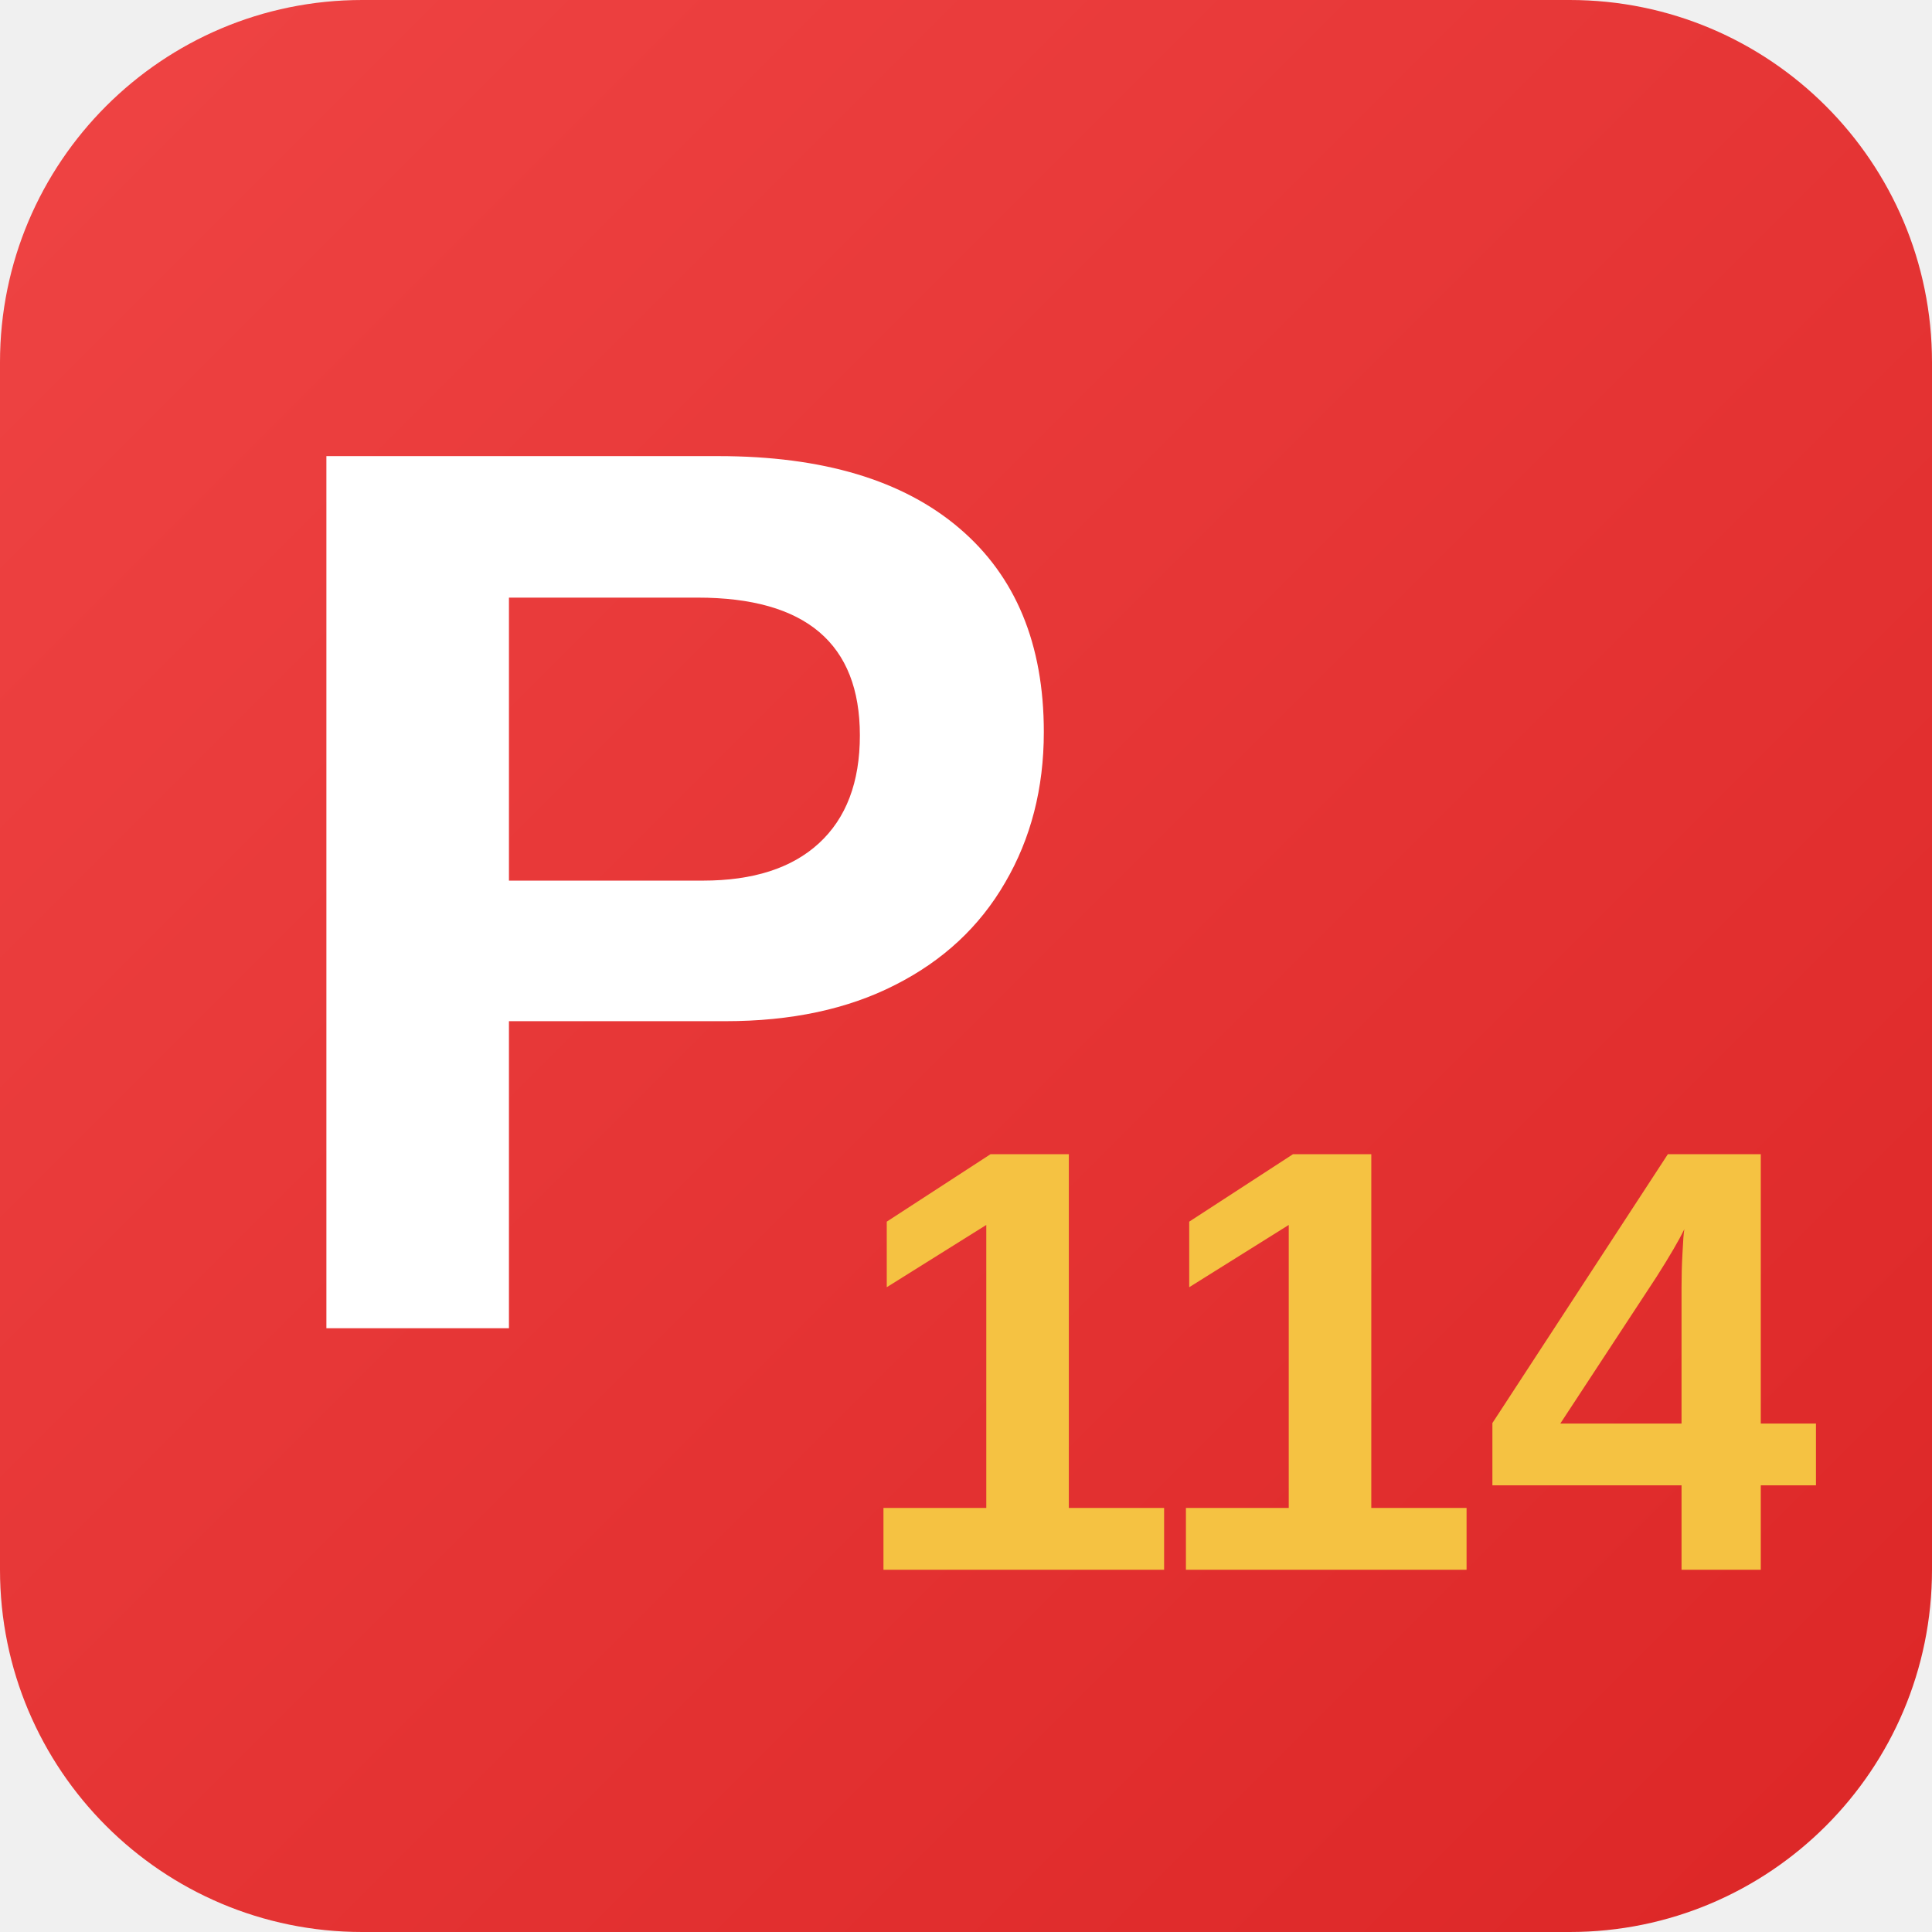
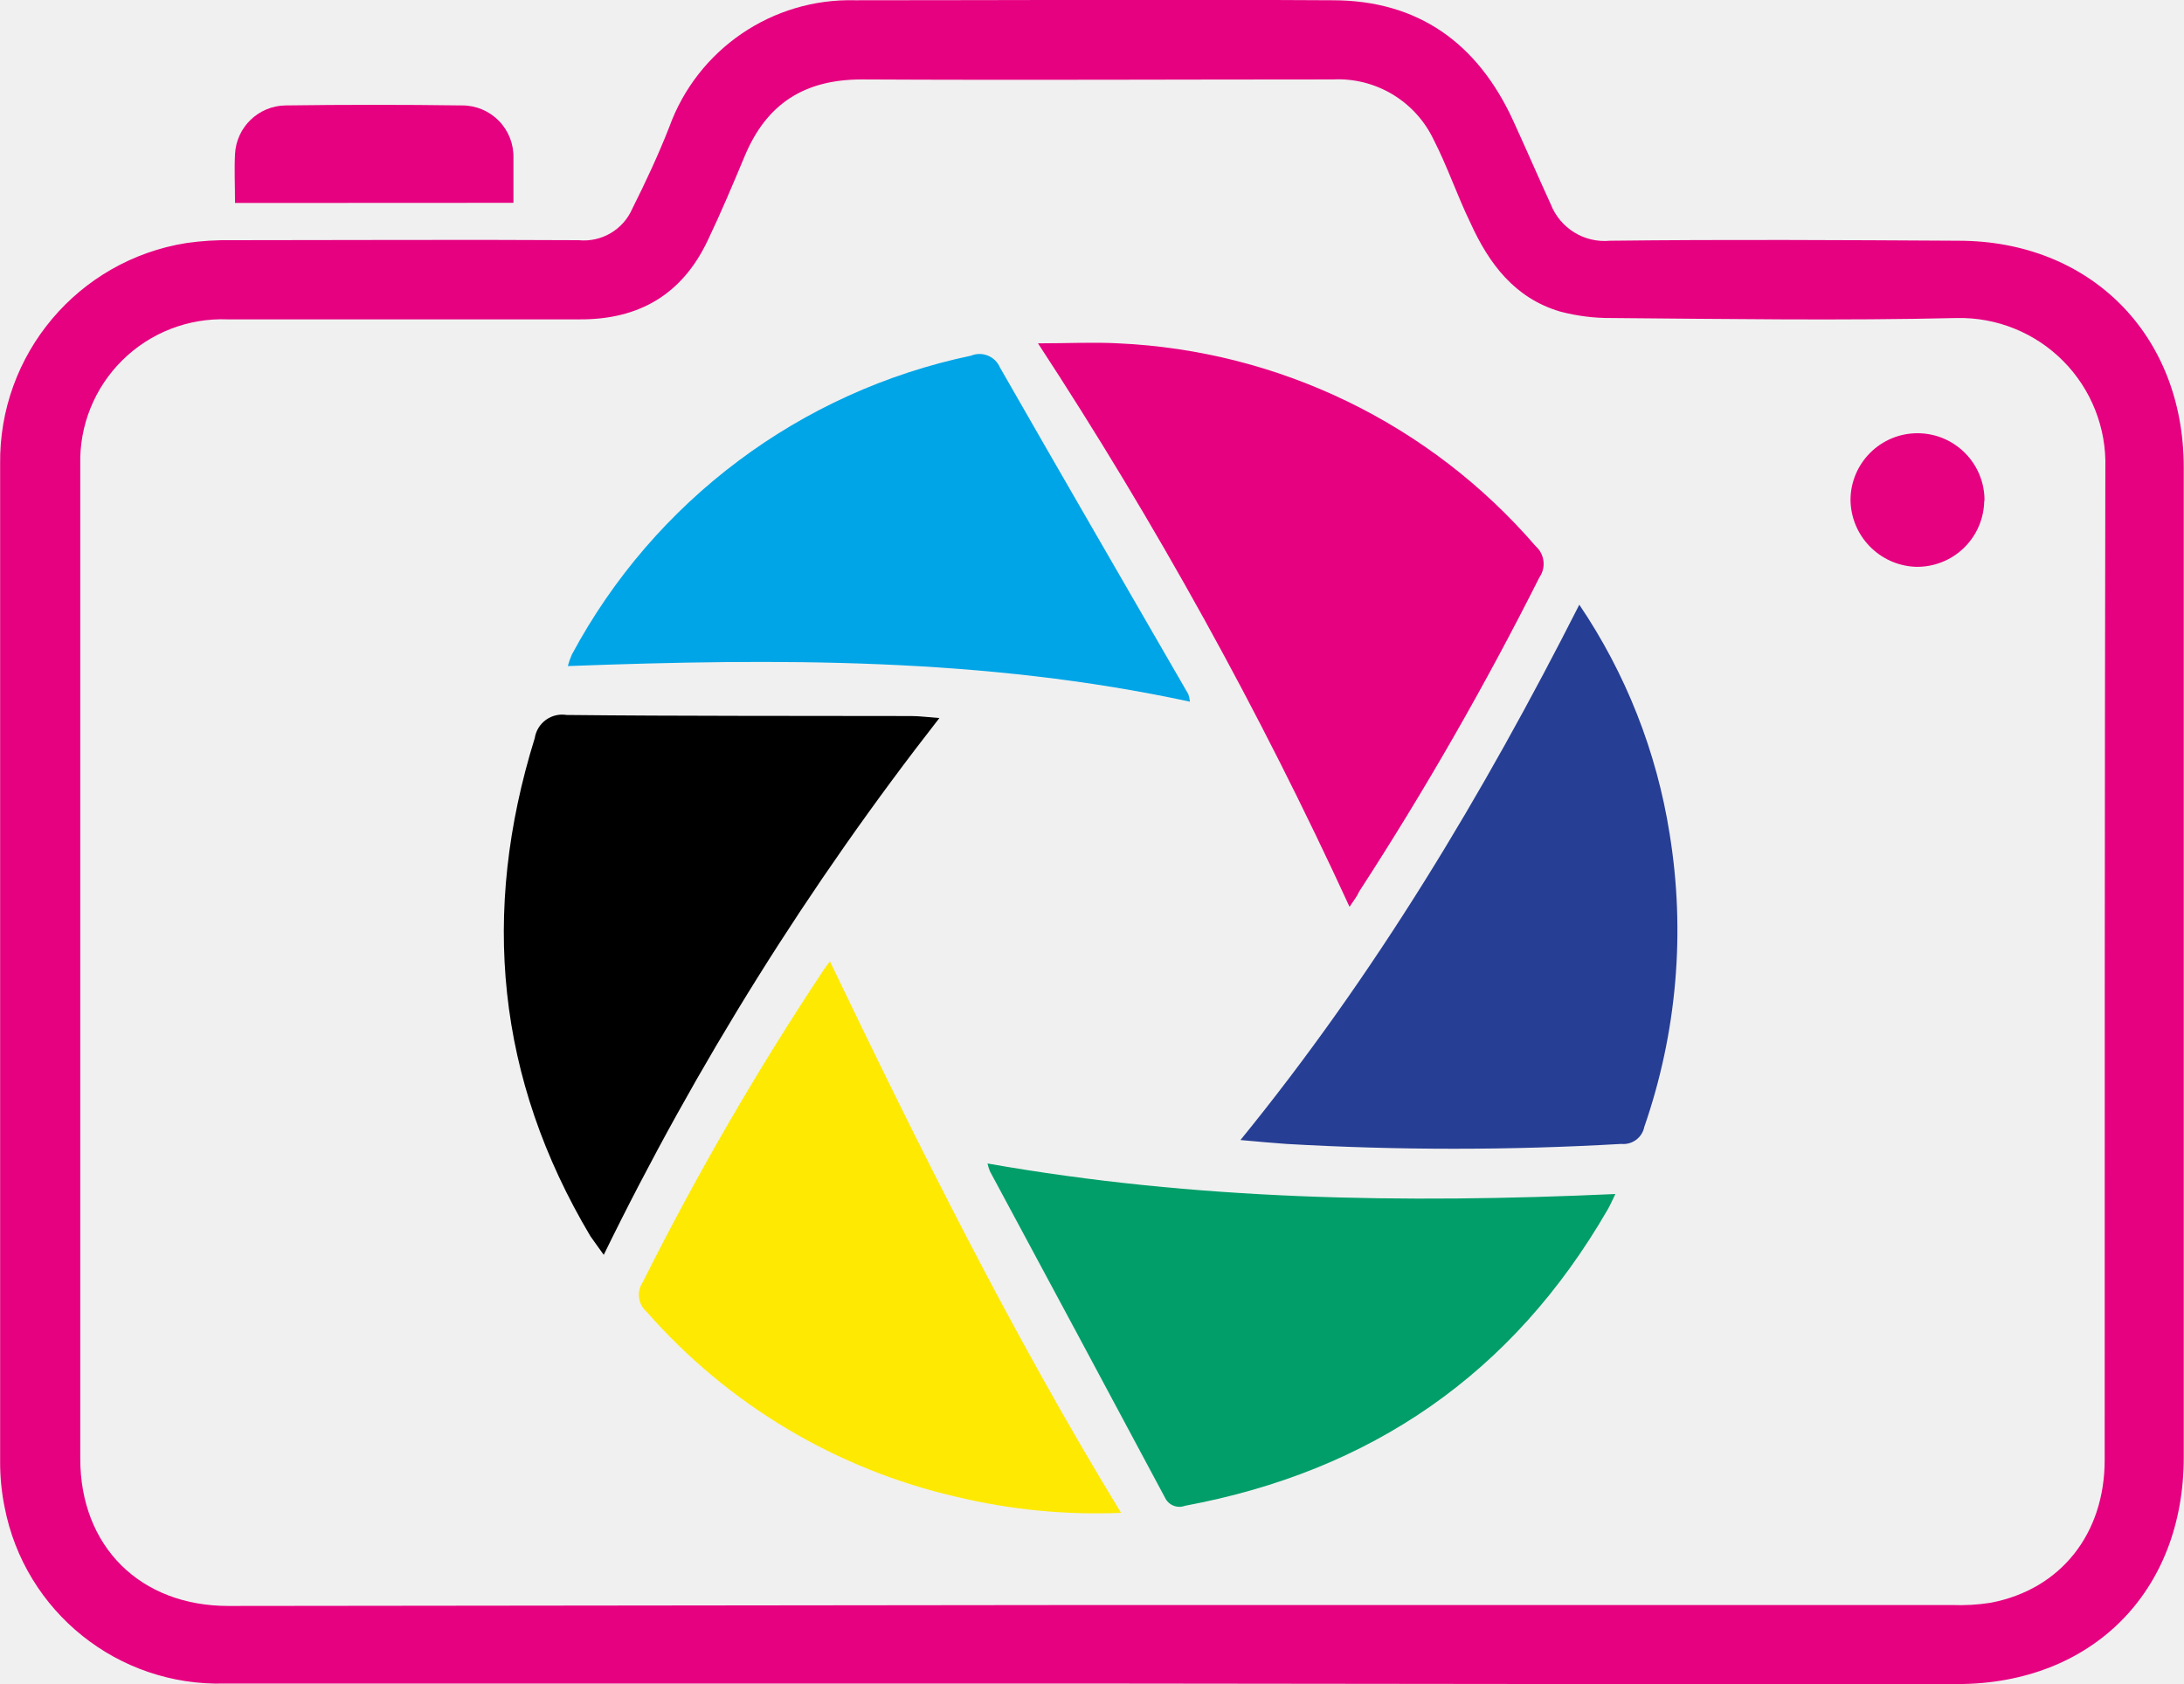
- <svg xmlns="http://www.w3.org/2000/svg" viewBox="0 0 64 64">
+ <svg xmlns="http://www.w3.org/2000/svg" id="layer_1" data-name="layer 1" viewBox="0 0 163 125.68">
  <defs>
-     <linearGradient id="bg" x1="0%" y1="0%" x2="100%" y2="100%">
-       <stop offset="0%" style="stop-color:#EF4444" />
-       <stop offset="100%" style="stop-color:#DC2626" />
-     </linearGradient>
+     <style>.cls-1{fill:#e60180;}.cls-2{fill:#263e94;}.cls-3{fill:#019e69;}.cls-4{fill:#fee902;}.cls-5{fill:#00a5e7;}</style>
  </defs>
-   <rect x="0" y="0" width="64" height="64" rx="12" fill="url(#bg)" />
-   <text x="8" y="44" font-family="Arial, sans-serif" font-size="42" font-weight="bold" fill="white">P</text>
-   <text x="28" y="52" font-family="Arial, sans-serif" font-size="20" font-weight="bold" fill="#F5C242">114</text>
+   <path class="cls-1" d="M359.2,347.74q-32.34,0-64.68,0a16.27,16.27,0,0,1-16.45-13.18,16.79,16.79,0,0,1-.33-3.39q0-37.21,0-74.44a16.5,16.5,0,0,1,13.91-16.52,21.42,21.42,0,0,1,3.4-.21c8.62,0,17.25-.05,25.87,0a3.94,3.94,0,0,0,4-2.35c1-2,1.94-4,2.76-6.1a14.36,14.36,0,0,1,13.88-9.46c11.88,0,23.76-.07,35.63,0,6.38,0,10.83,3.21,13.48,9,.95,2.07,1.85,4.16,2.8,6.23a4.31,4.31,0,0,0,4.42,2.72c8.67-.1,17.33-.05,26,0,9.83,0,16.81,7,16.82,16.88q0,37,0,73.95c0,10-6.84,16.89-16.86,16.91Q391.53,347.79,359.2,347.74Zm.13-5.86H423.4a14.88,14.88,0,0,0,2.91-.17c5.23-1,8.5-5.15,8.5-10.66,0-24.69,0-49.38.05-74.07a10.86,10.86,0,0,0-11.08-11.17c-8.58.2-17.17.07-25.75,0a14.62,14.62,0,0,1-3.85-.48c-3.4-1-5.32-3.57-6.71-6.63-1-2.06-1.72-4.22-2.76-6.24A7.89,7.89,0,0,0,377.2,228c-11.72,0-23.43.06-35.15,0-4.28,0-7.1,1.81-8.73,5.7-.89,2.13-1.79,4.27-2.79,6.36-1.91,4-5.12,5.88-9.57,5.85-8.75,0-17.5,0-26.24,0a10.59,10.59,0,0,0-11,10.85q0,37.1,0,74.19c0,6.57,4.48,11,11.06,11Z" transform="translate(-277.73 -222.07)" />
+   <path class="cls-1" d="M295.27,237.22c0-1.31-.06-2.49,0-3.66a3.83,3.83,0,0,1,3.77-3.62q6.58-.09,13.17,0a3.82,3.82,0,0,1,3.84,3.92c0,1.09,0,2.18,0,3.35Z" transform="translate(-277.73 -222.07)" />
+   <path class="cls-1" d="M378.45,289.76A323.11,323.11,0,0,0,355.2,247.7c2.2,0,4.12-.1,6,0a43.72,43.72,0,0,1,31.14,15.14,1.76,1.76,0,0,1,.28,2.33,246.3,246.3,0,0,1-13.45,23.45C379,289,378.8,289.24,378.45,289.76Z" transform="translate(-277.73 -222.07)" />
+   <path class="cls-2" d="M395.6,267.21a42.33,42.33,0,0,1,6.74,17.1,44.82,44.82,0,0,1-1.89,21.88,1.59,1.59,0,0,1-1.72,1.27,216.85,216.85,0,0,1-25,0c-1-.07-2.09-.17-3.42-.29C380.37,294.81,388.4,281.4,395.6,267.21Z" transform="translate(-277.73 -222.07)" />
+   <path d="M322.79,315.74c-.43-.61-.73-1-1-1.4-7-11.76-8.19-24.17-4.15-37.17a2.07,2.07,0,0,1,2.38-1.73c8.57.09,17.14.06,25.71.08.64,0,1.27.09,2.11.15A226.35,226.35,0,0,0,322.79,315.74Z" transform="translate(-277.73 -222.07)" />
+   <path class="cls-3" d="M351.43,308.92c15.51,2.74,31,3,46.86,2.28-.25.51-.39.85-.58,1.17-7.08,12.26-17.66,19.52-31.53,22.1a1.19,1.19,0,0,1-1.51-.62q-6.51-12.18-13.06-24.35A4.18,4.18,0,0,1,351.43,308.92Z" transform="translate(-277.73 -222.07)" />
+   <path class="cls-4" d="M361.4,335a44.62,44.62,0,0,1-12.26-1.19A43.76,43.76,0,0,1,326,320a1.68,1.68,0,0,1-.3-2.22,220.94,220.94,0,0,1,13.55-23.38c.09-.14.2-.26.42-.57C346.37,307.78,353.21,321.56,361.4,335Z" transform="translate(-277.73 -222.07)" />
+   <path class="cls-5" d="M366.54,274.45c-15.36-3.32-30.82-3.24-46.43-2.66a5.53,5.53,0,0,1,.3-.86,44.06,44.06,0,0,1,29.79-22.31,1.66,1.66,0,0,1,2.16.88c4.66,8.15,9.37,16.26,14.06,24.39A2.31,2.31,0,0,1,366.54,274.45Z" transform="translate(-277.73 -222.07)" />
+   <path class="cls-1" d="M425.82,259.46a5,5,0,0,1-5.13,4.92,5.06,5.06,0,0,1-4.85-5,5,5,0,1,1,10,.06Z" transform="translate(-277.73 -222.07)" />
</svg>
